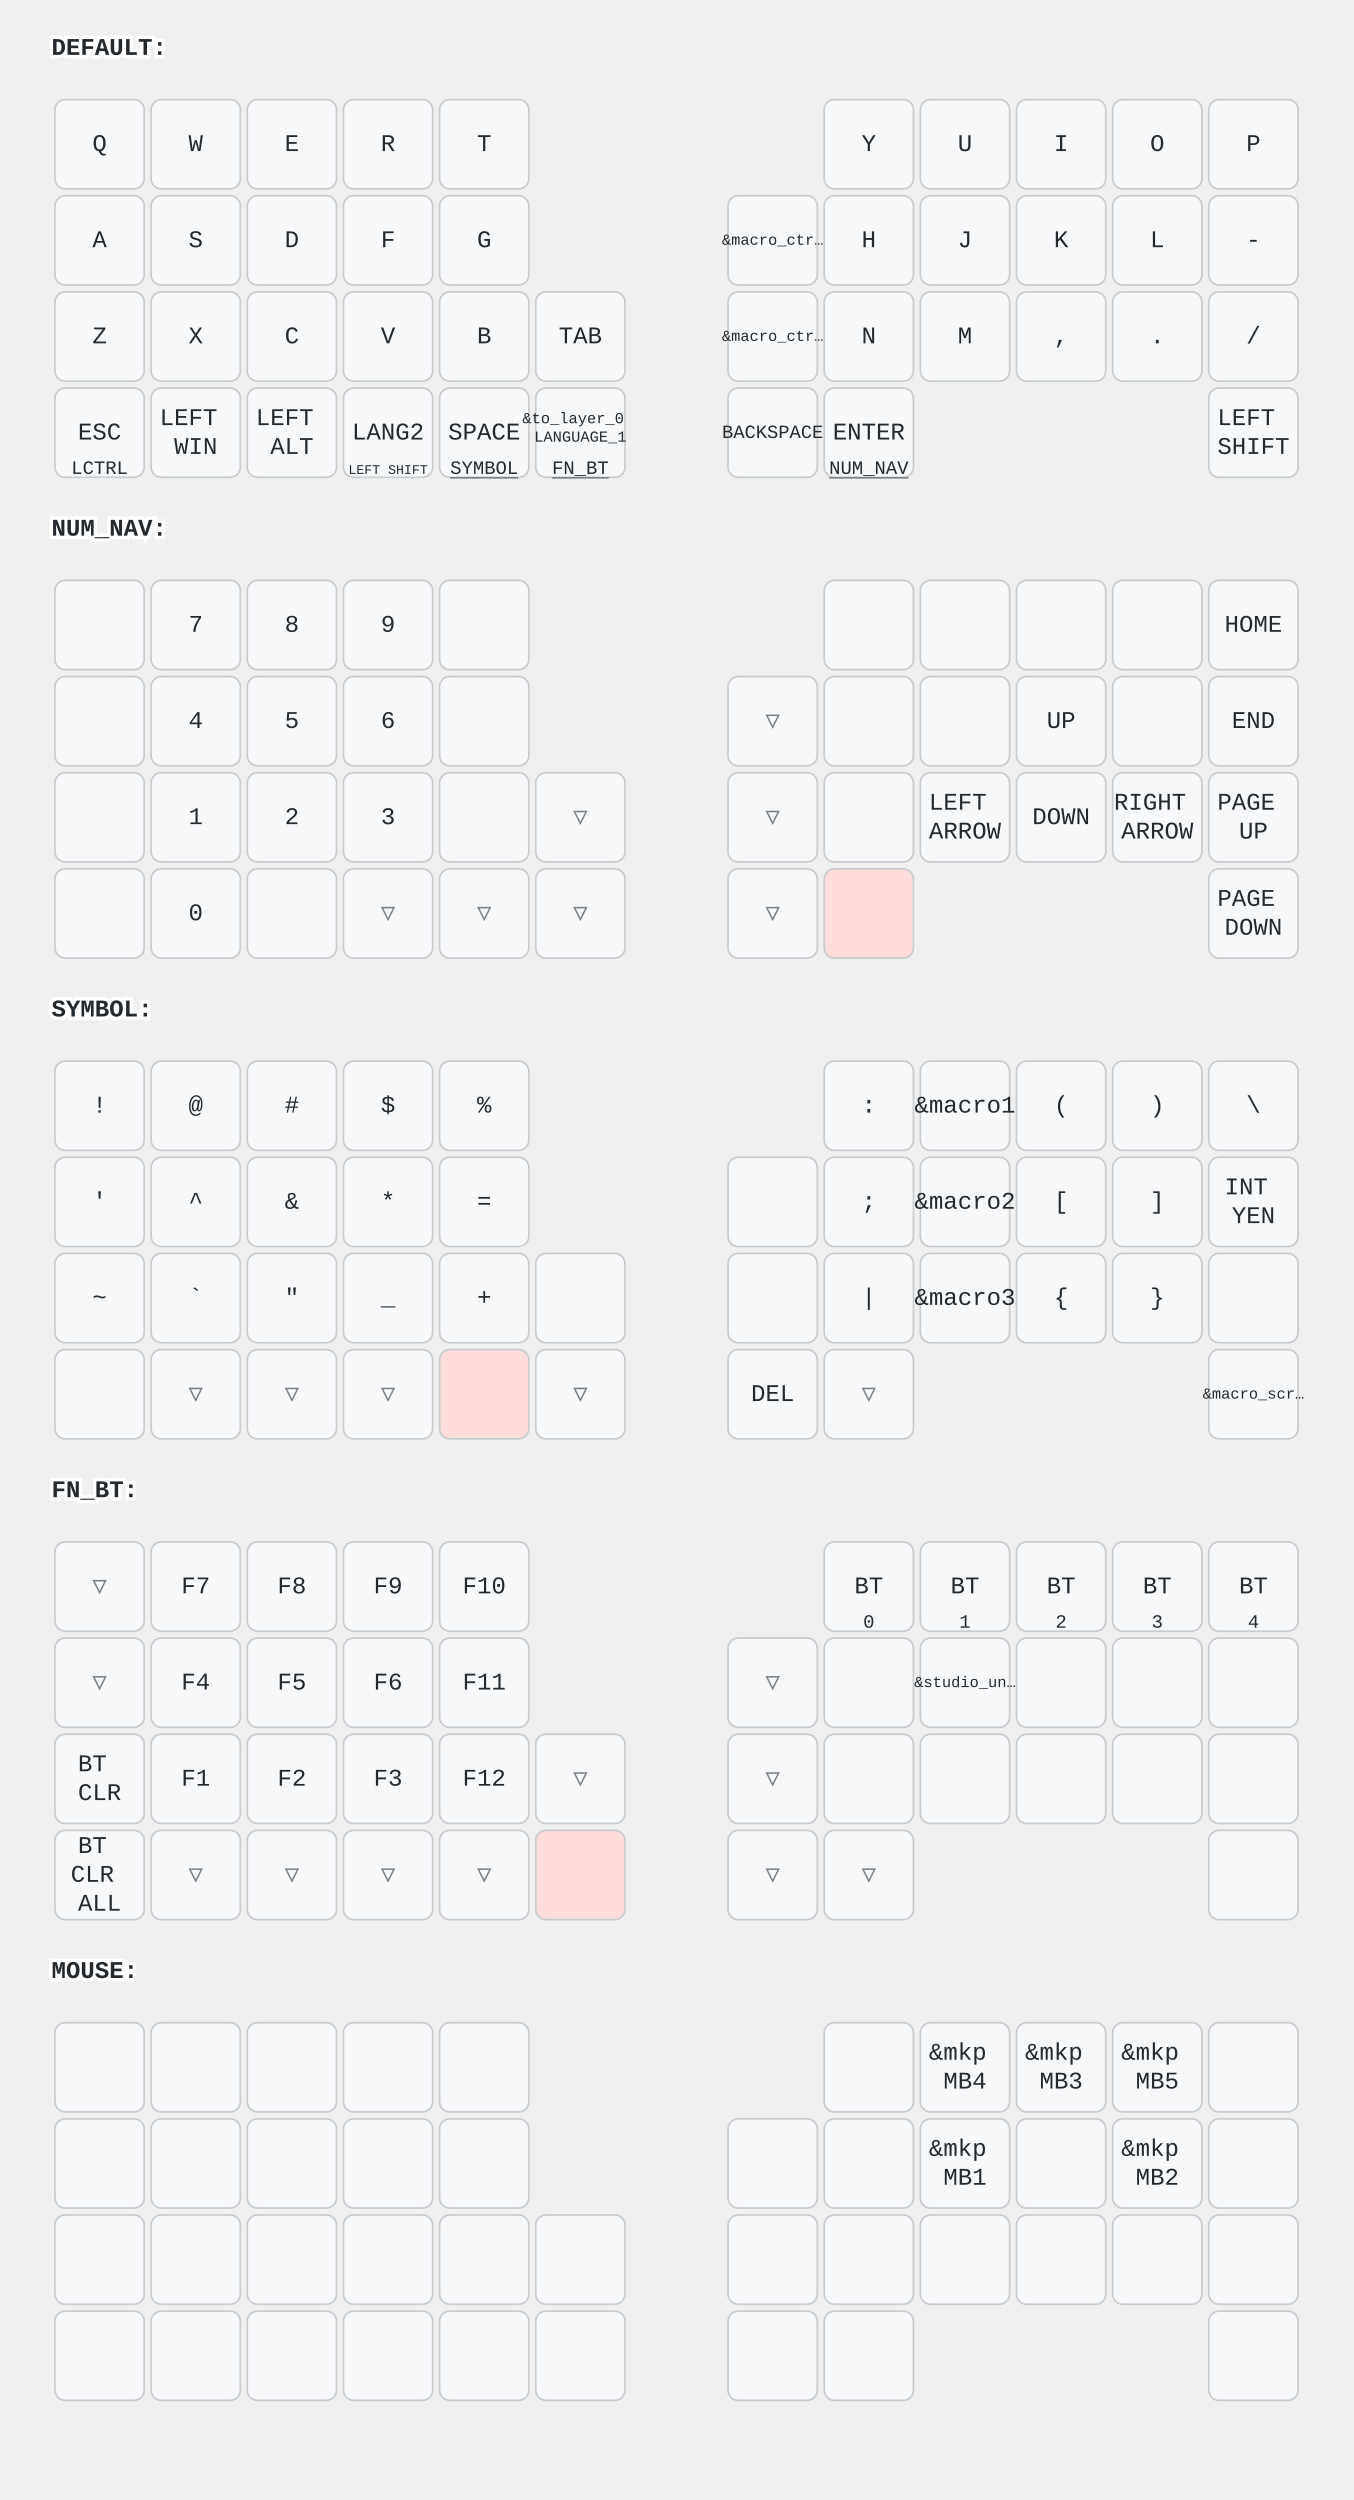
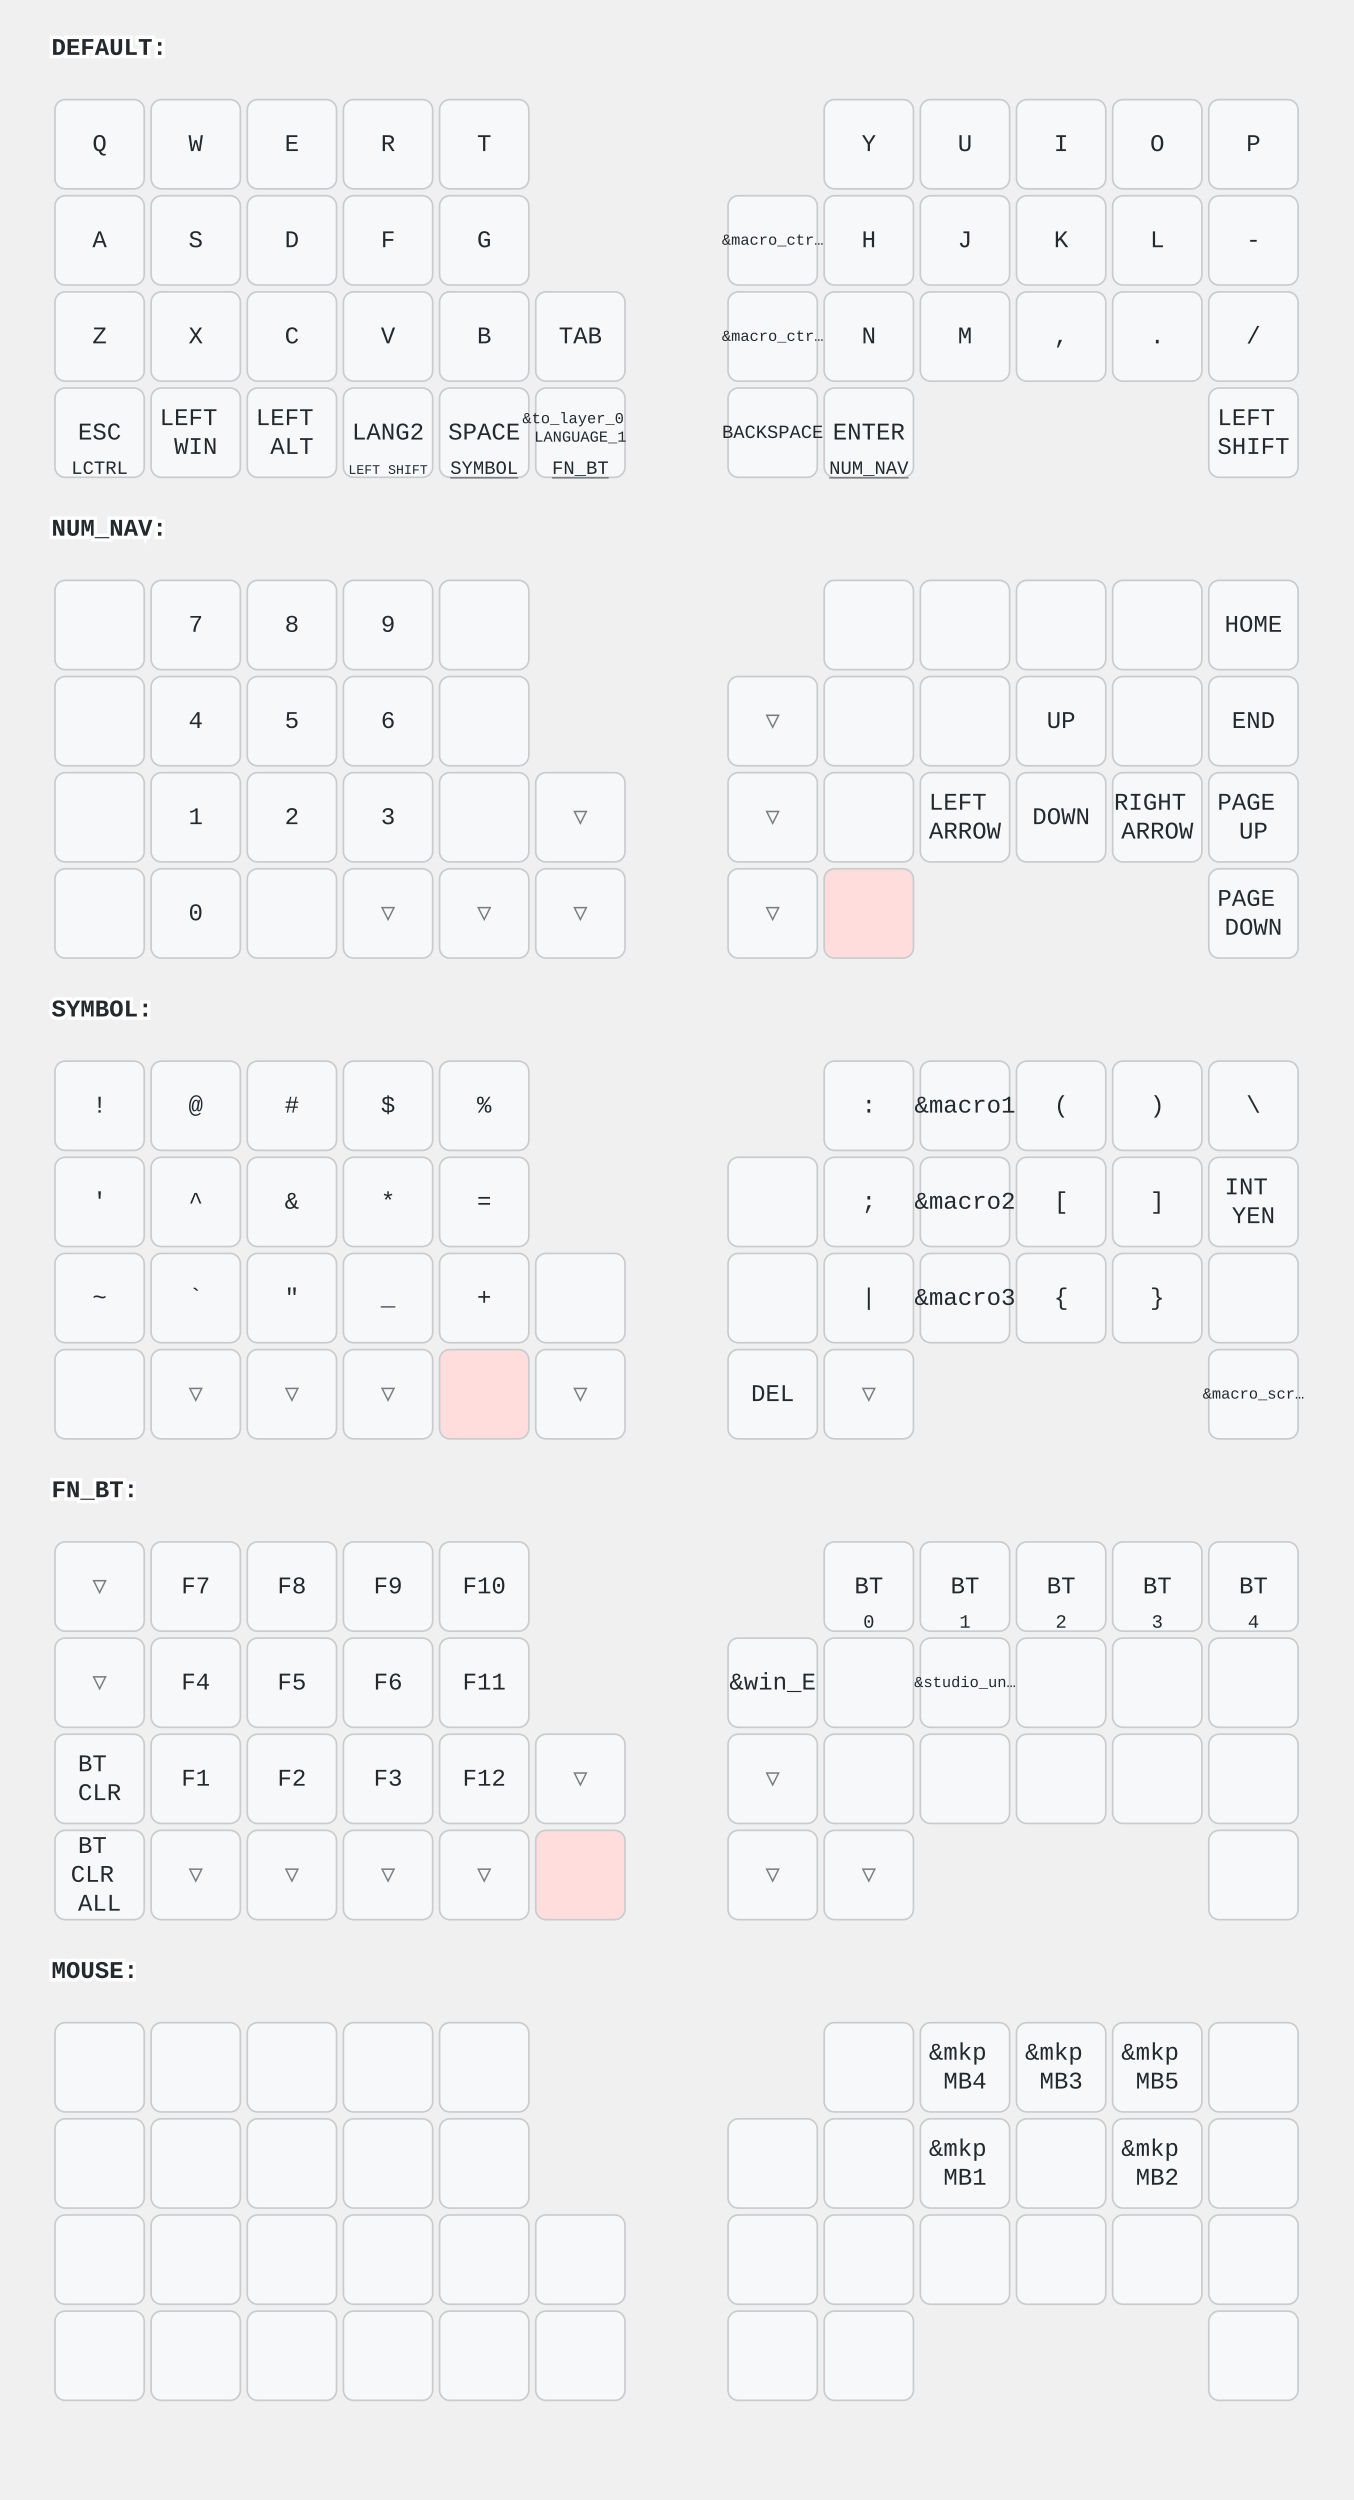
<svg xmlns="http://www.w3.org/2000/svg" width="788" height="1456" viewBox="0 0 788 1456" class="keymap">
  <style>/* inherit to force styles through use tags */
svg path {
    fill: inherit;
}

/* font and background color specifications */
svg.keymap {
    font-family: SFMono-Regular,Consolas,Liberation Mono,Menlo,monospace;
    font-size: 14px;
    font-kerning: normal;
    text-rendering: optimizeLegibility;
    fill: #24292e;
}

/* default key styling */
rect.key {
    fill: #f6f8fa;
}

rect.key, rect.combo {
    stroke: #c9cccf;
    stroke-width: 1;
}

/* default key side styling, only used is draw_key_sides is set */
rect.side {
    filter: brightness(90%);
}

/* color accent for combo boxes */
rect.combo, rect.combo-separate {
    fill: #cdf;
}

/* color accent for held keys */
rect.held, rect.combo.held {
    fill: #fdd;
}

/* color accent for ghost (optional) keys */
rect.ghost, rect.combo.ghost {
    stroke-dasharray: 4, 4;
    stroke-width: 2;
}

text {
    text-anchor: middle;
    dominant-baseline: middle;
}

/* styling for layer labels */
text.label {
    font-weight: bold;
    text-anchor: start;
    stroke: white;
    stroke-width: 4;
    paint-order: stroke;
}

/* styling for optional footer */
text.footer {
    text-anchor: end;
    dominant-baseline: auto;
    stroke: white;
    stroke-width: 4;
    paint-order: stroke;
}

/* styling for combo tap, and key non-tap label text */
text.combo, text.hold, text.shifted, text.left, text.right, text.tl, text.tr, text.bl, text.br {
    font-size: 11px;
}

text.hold, text.bl, text.br {
    text-anchor: middle;
    dominant-baseline: auto;
}

text.shifted, text.tl, text.tr {
    text-anchor: middle;
    dominant-baseline: hanging;
}

text.left, text.tl, text.bl {
    text-anchor: start;
}

text.right, text.tr, text.br {
    text-anchor: end;
}

text.layer-activator {
    text-decoration: underline;
}

/* styling for hold/shifted label text in combo box */
text.combo.hold, text.combo.shifted, text.combo.left, text.combo.right {
    font-size: 8px;
}

/* lighter symbol for transparent keys */
text.trans {
    fill: #7b7e81;
}

/* styling for combo dendrons */
path.combo {
    stroke-width: 1;
    stroke: gray;
    fill: none;
}

/* Start Tabler Icons Cleanup */
/* cannot use height/width with glyphs */
.icon-tabler &gt; path {
    fill: inherit;
    stroke: inherit;
    stroke-width: 2;
}
/* hide tabler's default box */
.icon-tabler &gt; path[stroke="none"][fill="none"] {
    visibility: hidden;
}
/* End Tabler Icons Cleanup */
</style>
  <g transform="translate(30, 0)" class="layer-DEFAULT">
    <text x="0" y="28" class="label" id="DEFAULT">DEFAULT:</text>
    <g transform="translate(0, 56)">
      <g transform="translate(28, 28)" class="key keypos-0">
        <rect rx="6" ry="6" x="-26" y="-26" width="52" height="52" class="key" />
        <text x="0" y="0" class="key tap">Q</text>
      </g>
      <g transform="translate(84, 28)" class="key keypos-1">
        <rect rx="6" ry="6" x="-26" y="-26" width="52" height="52" class="key" />
        <text x="0" y="0" class="key tap">W</text>
      </g>
      <g transform="translate(140, 28)" class="key keypos-2">
        <rect rx="6" ry="6" x="-26" y="-26" width="52" height="52" class="key" />
        <text x="0" y="0" class="key tap">E</text>
      </g>
      <g transform="translate(196, 28)" class="key keypos-3">
        <rect rx="6" ry="6" x="-26" y="-26" width="52" height="52" class="key" />
        <text x="0" y="0" class="key tap">R</text>
      </g>
      <g transform="translate(252, 28)" class="key keypos-4">
        <rect rx="6" ry="6" x="-26" y="-26" width="52" height="52" class="key" />
        <text x="0" y="0" class="key tap">T</text>
      </g>
      <g transform="translate(476, 28)" class="key keypos-5">
        <rect rx="6" ry="6" x="-26" y="-26" width="52" height="52" class="key" />
        <text x="0" y="0" class="key tap">Y</text>
      </g>
      <g transform="translate(532, 28)" class="key keypos-6">
        <rect rx="6" ry="6" x="-26" y="-26" width="52" height="52" class="key" />
        <text x="0" y="0" class="key tap">U</text>
      </g>
      <g transform="translate(588, 28)" class="key keypos-7">
        <rect rx="6" ry="6" x="-26" y="-26" width="52" height="52" class="key" />
        <text x="0" y="0" class="key tap">I</text>
      </g>
      <g transform="translate(644, 28)" class="key keypos-8">
        <rect rx="6" ry="6" x="-26" y="-26" width="52" height="52" class="key" />
        <text x="0" y="0" class="key tap">O</text>
      </g>
      <g transform="translate(700, 28)" class="key keypos-9">
        <rect rx="6" ry="6" x="-26" y="-26" width="52" height="52" class="key" />
        <text x="0" y="0" class="key tap">P</text>
      </g>
      <g transform="translate(28, 84)" class="key keypos-10">
        <rect rx="6" ry="6" x="-26" y="-26" width="52" height="52" class="key" />
        <text x="0" y="0" class="key tap">A</text>
      </g>
      <g transform="translate(84, 84)" class="key keypos-11">
        <rect rx="6" ry="6" x="-26" y="-26" width="52" height="52" class="key" />
        <text x="0" y="0" class="key tap">S</text>
      </g>
      <g transform="translate(140, 84)" class="key keypos-12">
        <rect rx="6" ry="6" x="-26" y="-26" width="52" height="52" class="key" />
        <text x="0" y="0" class="key tap">D</text>
      </g>
      <g transform="translate(196, 84)" class="key keypos-13">
        <rect rx="6" ry="6" x="-26" y="-26" width="52" height="52" class="key" />
        <text x="0" y="0" class="key tap">F</text>
      </g>
      <g transform="translate(252, 84)" class="key keypos-14">
        <rect rx="6" ry="6" x="-26" y="-26" width="52" height="52" class="key" />
        <text x="0" y="0" class="key tap">G</text>
      </g>
      <g transform="translate(420, 84)" class="key keypos-15">
        <rect rx="6" ry="6" x="-26" y="-26" width="52" height="52" class="key" />
        <text x="0" y="0" class="key tap">
          <tspan style="font-size: 64%">&amp;macro_ctr…</tspan>
        </text>
      </g>
      <g transform="translate(476, 84)" class="key keypos-16">
        <rect rx="6" ry="6" x="-26" y="-26" width="52" height="52" class="key" />
        <text x="0" y="0" class="key tap">H</text>
      </g>
      <g transform="translate(532, 84)" class="key keypos-17">
        <rect rx="6" ry="6" x="-26" y="-26" width="52" height="52" class="key" />
        <text x="0" y="0" class="key tap">J</text>
      </g>
      <g transform="translate(588, 84)" class="key keypos-18">
        <rect rx="6" ry="6" x="-26" y="-26" width="52" height="52" class="key" />
        <text x="0" y="0" class="key tap">K</text>
      </g>
      <g transform="translate(644, 84)" class="key keypos-19">
        <rect rx="6" ry="6" x="-26" y="-26" width="52" height="52" class="key" />
        <text x="0" y="0" class="key tap">L</text>
      </g>
      <g transform="translate(700, 84)" class="key keypos-20">
        <rect rx="6" ry="6" x="-26" y="-26" width="52" height="52" class="key" />
        <text x="0" y="0" class="key tap">-</text>
      </g>
      <g transform="translate(28, 140)" class="key keypos-21">
        <rect rx="6" ry="6" x="-26" y="-26" width="52" height="52" class="key" />
        <text x="0" y="0" class="key tap">Z</text>
      </g>
      <g transform="translate(84, 140)" class="key keypos-22">
        <rect rx="6" ry="6" x="-26" y="-26" width="52" height="52" class="key" />
        <text x="0" y="0" class="key tap">X</text>
      </g>
      <g transform="translate(140, 140)" class="key keypos-23">
        <rect rx="6" ry="6" x="-26" y="-26" width="52" height="52" class="key" />
        <text x="0" y="0" class="key tap">C</text>
      </g>
      <g transform="translate(196, 140)" class="key keypos-24">
        <rect rx="6" ry="6" x="-26" y="-26" width="52" height="52" class="key" />
        <text x="0" y="0" class="key tap">V</text>
      </g>
      <g transform="translate(252, 140)" class="key keypos-25">
        <rect rx="6" ry="6" x="-26" y="-26" width="52" height="52" class="key" />
        <text x="0" y="0" class="key tap">B</text>
      </g>
      <g transform="translate(308, 140)" class="key keypos-26">
        <rect rx="6" ry="6" x="-26" y="-26" width="52" height="52" class="key" />
        <text x="0" y="0" class="key tap">TAB</text>
      </g>
      <g transform="translate(420, 140)" class="key keypos-27">
        <rect rx="6" ry="6" x="-26" y="-26" width="52" height="52" class="key" />
        <text x="0" y="0" class="key tap">
          <tspan style="font-size: 64%">&amp;macro_ctr…</tspan>
        </text>
      </g>
      <g transform="translate(476, 140)" class="key keypos-28">
        <rect rx="6" ry="6" x="-26" y="-26" width="52" height="52" class="key" />
        <text x="0" y="0" class="key tap">N</text>
      </g>
      <g transform="translate(532, 140)" class="key keypos-29">
        <rect rx="6" ry="6" x="-26" y="-26" width="52" height="52" class="key" />
        <text x="0" y="0" class="key tap">M</text>
      </g>
      <g transform="translate(588, 140)" class="key keypos-30">
        <rect rx="6" ry="6" x="-26" y="-26" width="52" height="52" class="key" />
        <text x="0" y="0" class="key tap">,</text>
      </g>
      <g transform="translate(644, 140)" class="key keypos-31">
        <rect rx="6" ry="6" x="-26" y="-26" width="52" height="52" class="key" />
        <text x="0" y="0" class="key tap">.</text>
      </g>
      <g transform="translate(700, 140)" class="key keypos-32">
        <rect rx="6" ry="6" x="-26" y="-26" width="52" height="52" class="key" />
        <text x="0" y="0" class="key tap">/</text>
      </g>
      <g transform="translate(28, 196)" class="key keypos-33">
        <rect rx="6" ry="6" x="-26" y="-26" width="52" height="52" class="key" />
        <text x="0" y="0" class="key tap">ESC</text>
        <text x="0" y="24" class="key hold">LCTRL</text>
      </g>
      <g transform="translate(84, 196)" class="key keypos-34">
        <rect rx="6" ry="6" x="-26" y="-26" width="52" height="52" class="key" />
        <text x="0" y="0" class="key tap">
          <tspan x="0" dy="-0.6em">LEFT</tspan>
          <tspan x="0" dy="1.2em">WIN</tspan>
        </text>
      </g>
      <g transform="translate(140, 196)" class="key keypos-35">
        <rect rx="6" ry="6" x="-26" y="-26" width="52" height="52" class="key" />
        <text x="0" y="0" class="key tap">
          <tspan x="0" dy="-0.6em">LEFT</tspan>
          <tspan x="0" dy="1.2em">ALT</tspan>
        </text>
      </g>
      <g transform="translate(196, 196)" class="key keypos-36">
        <rect rx="6" ry="6" x="-26" y="-26" width="52" height="52" class="key" />
        <text x="0" y="0" class="key tap">LANG2</text>
        <text x="0" y="24" class="key hold">
          <tspan style="font-size: 70%">LEFT SHIFT</tspan>
        </text>
      </g>
      <g transform="translate(252, 196)" class="key keypos-37">
        <rect rx="6" ry="6" x="-26" y="-26" width="52" height="52" class="key" />
        <text x="0" y="0" class="key tap">SPACE</text>
        <a href="#SYMBOL">
          <text x="0" y="24" class="key hold layer-activator">SYMBOL</text>
        </a>
      </g>
      <g transform="translate(308, 196)" class="key keypos-38">
        <rect rx="6" ry="6" x="-26" y="-26" width="52" height="52" class="key" />
        <text x="0" y="0" class="key tap">
          <tspan x="0" dy="-0.9em" style="font-size: 64%">&amp;to_layer_0</tspan>
          <tspan x="0" dy="1.2em" style="font-size: 64%">LANGUAGE_1</tspan>
        </text>
        <a href="#FN_BT">
          <text x="0" y="24" class="key hold layer-activator">FN_BT</text>
        </a>
      </g>
      <g transform="translate(420, 196)" class="key keypos-39">
        <rect rx="6" ry="6" x="-26" y="-26" width="52" height="52" class="key" />
        <text x="0" y="0" class="key tap">
          <tspan style="font-size: 78%">BACKSPACE</tspan>
        </text>
      </g>
      <g transform="translate(476, 196)" class="key keypos-40">
        <rect rx="6" ry="6" x="-26" y="-26" width="52" height="52" class="key" />
        <text x="0" y="0" class="key tap">ENTER</text>
        <a href="#NUM_NAV">
          <text x="0" y="24" class="key hold layer-activator">NUM_NAV</text>
        </a>
      </g>
      <g transform="translate(700, 196)" class="key keypos-41">
        <rect rx="6" ry="6" x="-26" y="-26" width="52" height="52" class="key" />
        <text x="0" y="0" class="key tap">
          <tspan x="0" dy="-0.6em">LEFT</tspan>
          <tspan x="0" dy="1.2em">SHIFT</tspan>
        </text>
      </g>
    </g>
  </g>
  <g transform="translate(30, 280)" class="layer-NUM_NAV">
    <text x="0" y="28" class="label" id="NUM_NAV">NUM_NAV:</text>
    <g transform="translate(0, 56)">
      <g transform="translate(28, 28)" class="key keypos-0">
        <rect rx="6" ry="6" x="-26" y="-26" width="52" height="52" class="key" />
      </g>
      <g transform="translate(84, 28)" class="key keypos-1">
        <rect rx="6" ry="6" x="-26" y="-26" width="52" height="52" class="key" />
        <text x="0" y="0" class="key tap">7</text>
      </g>
      <g transform="translate(140, 28)" class="key keypos-2">
        <rect rx="6" ry="6" x="-26" y="-26" width="52" height="52" class="key" />
        <text x="0" y="0" class="key tap">8</text>
      </g>
      <g transform="translate(196, 28)" class="key keypos-3">
        <rect rx="6" ry="6" x="-26" y="-26" width="52" height="52" class="key" />
        <text x="0" y="0" class="key tap">9</text>
      </g>
      <g transform="translate(252, 28)" class="key keypos-4">
        <rect rx="6" ry="6" x="-26" y="-26" width="52" height="52" class="key" />
      </g>
      <g transform="translate(476, 28)" class="key keypos-5">
        <rect rx="6" ry="6" x="-26" y="-26" width="52" height="52" class="key" />
      </g>
      <g transform="translate(532, 28)" class="key keypos-6">
        <rect rx="6" ry="6" x="-26" y="-26" width="52" height="52" class="key" />
      </g>
      <g transform="translate(588, 28)" class="key keypos-7">
        <rect rx="6" ry="6" x="-26" y="-26" width="52" height="52" class="key" />
      </g>
      <g transform="translate(644, 28)" class="key keypos-8">
        <rect rx="6" ry="6" x="-26" y="-26" width="52" height="52" class="key" />
      </g>
      <g transform="translate(700, 28)" class="key keypos-9">
        <rect rx="6" ry="6" x="-26" y="-26" width="52" height="52" class="key" />
        <text x="0" y="0" class="key tap">HOME</text>
      </g>
      <g transform="translate(28, 84)" class="key keypos-10">
        <rect rx="6" ry="6" x="-26" y="-26" width="52" height="52" class="key" />
      </g>
      <g transform="translate(84, 84)" class="key keypos-11">
        <rect rx="6" ry="6" x="-26" y="-26" width="52" height="52" class="key" />
        <text x="0" y="0" class="key tap">4</text>
      </g>
      <g transform="translate(140, 84)" class="key keypos-12">
        <rect rx="6" ry="6" x="-26" y="-26" width="52" height="52" class="key" />
        <text x="0" y="0" class="key tap">5</text>
      </g>
      <g transform="translate(196, 84)" class="key keypos-13">
        <rect rx="6" ry="6" x="-26" y="-26" width="52" height="52" class="key" />
        <text x="0" y="0" class="key tap">6</text>
      </g>
      <g transform="translate(252, 84)" class="key keypos-14">
        <rect rx="6" ry="6" x="-26" y="-26" width="52" height="52" class="key" />
      </g>
      <g transform="translate(420, 84)" class="key trans keypos-15">
        <rect rx="6" ry="6" x="-26" y="-26" width="52" height="52" class="key trans" />
        <text x="0" y="0" class="key trans tap">▽</text>
      </g>
      <g transform="translate(476, 84)" class="key keypos-16">
        <rect rx="6" ry="6" x="-26" y="-26" width="52" height="52" class="key" />
      </g>
      <g transform="translate(532, 84)" class="key keypos-17">
        <rect rx="6" ry="6" x="-26" y="-26" width="52" height="52" class="key" />
      </g>
      <g transform="translate(588, 84)" class="key keypos-18">
        <rect rx="6" ry="6" x="-26" y="-26" width="52" height="52" class="key" />
        <text x="0" y="0" class="key tap">UP</text>
      </g>
      <g transform="translate(644, 84)" class="key keypos-19">
        <rect rx="6" ry="6" x="-26" y="-26" width="52" height="52" class="key" />
      </g>
      <g transform="translate(700, 84)" class="key keypos-20">
        <rect rx="6" ry="6" x="-26" y="-26" width="52" height="52" class="key" />
        <text x="0" y="0" class="key tap">END</text>
      </g>
      <g transform="translate(28, 140)" class="key keypos-21">
        <rect rx="6" ry="6" x="-26" y="-26" width="52" height="52" class="key" />
      </g>
      <g transform="translate(84, 140)" class="key keypos-22">
        <rect rx="6" ry="6" x="-26" y="-26" width="52" height="52" class="key" />
        <text x="0" y="0" class="key tap">1</text>
      </g>
      <g transform="translate(140, 140)" class="key keypos-23">
        <rect rx="6" ry="6" x="-26" y="-26" width="52" height="52" class="key" />
        <text x="0" y="0" class="key tap">2</text>
      </g>
      <g transform="translate(196, 140)" class="key keypos-24">
        <rect rx="6" ry="6" x="-26" y="-26" width="52" height="52" class="key" />
        <text x="0" y="0" class="key tap">3</text>
      </g>
      <g transform="translate(252, 140)" class="key keypos-25">
        <rect rx="6" ry="6" x="-26" y="-26" width="52" height="52" class="key" />
      </g>
      <g transform="translate(308, 140)" class="key trans keypos-26">
        <rect rx="6" ry="6" x="-26" y="-26" width="52" height="52" class="key trans" />
        <text x="0" y="0" class="key trans tap">▽</text>
      </g>
      <g transform="translate(420, 140)" class="key trans keypos-27">
        <rect rx="6" ry="6" x="-26" y="-26" width="52" height="52" class="key trans" />
        <text x="0" y="0" class="key trans tap">▽</text>
      </g>
      <g transform="translate(476, 140)" class="key keypos-28">
        <rect rx="6" ry="6" x="-26" y="-26" width="52" height="52" class="key" />
      </g>
      <g transform="translate(532, 140)" class="key keypos-29">
        <rect rx="6" ry="6" x="-26" y="-26" width="52" height="52" class="key" />
        <text x="0" y="0" class="key tap">
          <tspan x="0" dy="-0.6em">LEFT</tspan>
          <tspan x="0" dy="1.2em">ARROW</tspan>
        </text>
      </g>
      <g transform="translate(588, 140)" class="key keypos-30">
        <rect rx="6" ry="6" x="-26" y="-26" width="52" height="52" class="key" />
        <text x="0" y="0" class="key tap">DOWN</text>
      </g>
      <g transform="translate(644, 140)" class="key keypos-31">
        <rect rx="6" ry="6" x="-26" y="-26" width="52" height="52" class="key" />
        <text x="0" y="0" class="key tap">
          <tspan x="0" dy="-0.6em">RIGHT</tspan>
          <tspan x="0" dy="1.2em">ARROW</tspan>
        </text>
      </g>
      <g transform="translate(700, 140)" class="key keypos-32">
        <rect rx="6" ry="6" x="-26" y="-26" width="52" height="52" class="key" />
        <text x="0" y="0" class="key tap">
          <tspan x="0" dy="-0.6em">PAGE</tspan>
          <tspan x="0" dy="1.2em">UP</tspan>
        </text>
      </g>
      <g transform="translate(28, 196)" class="key keypos-33">
        <rect rx="6" ry="6" x="-26" y="-26" width="52" height="52" class="key" />
      </g>
      <g transform="translate(84, 196)" class="key keypos-34">
        <rect rx="6" ry="6" x="-26" y="-26" width="52" height="52" class="key" />
        <text x="0" y="0" class="key tap">0</text>
      </g>
      <g transform="translate(140, 196)" class="key keypos-35">
        <rect rx="6" ry="6" x="-26" y="-26" width="52" height="52" class="key" />
      </g>
      <g transform="translate(196, 196)" class="key trans keypos-36">
        <rect rx="6" ry="6" x="-26" y="-26" width="52" height="52" class="key trans" />
        <text x="0" y="0" class="key trans tap">▽</text>
      </g>
      <g transform="translate(252, 196)" class="key trans keypos-37">
        <rect rx="6" ry="6" x="-26" y="-26" width="52" height="52" class="key trans" />
        <text x="0" y="0" class="key trans tap">▽</text>
      </g>
      <g transform="translate(308, 196)" class="key trans keypos-38">
        <rect rx="6" ry="6" x="-26" y="-26" width="52" height="52" class="key trans" />
        <text x="0" y="0" class="key trans tap">▽</text>
      </g>
      <g transform="translate(420, 196)" class="key trans keypos-39">
        <rect rx="6" ry="6" x="-26" y="-26" width="52" height="52" class="key trans" />
        <text x="0" y="0" class="key trans tap">▽</text>
      </g>
      <g transform="translate(476, 196)" class="key held keypos-40">
        <rect rx="6" ry="6" x="-26" y="-26" width="52" height="52" class="key held" />
      </g>
      <g transform="translate(700, 196)" class="key keypos-41">
        <rect rx="6" ry="6" x="-26" y="-26" width="52" height="52" class="key" />
        <text x="0" y="0" class="key tap">
          <tspan x="0" dy="-0.6em">PAGE</tspan>
          <tspan x="0" dy="1.2em">DOWN</tspan>
        </text>
      </g>
    </g>
  </g>
  <g transform="translate(30, 560)" class="layer-SYMBOL">
    <text x="0" y="28" class="label" id="SYMBOL">SYMBOL:</text>
    <g transform="translate(0, 56)">
      <g transform="translate(28, 28)" class="key keypos-0">
        <rect rx="6" ry="6" x="-26" y="-26" width="52" height="52" class="key" />
        <text x="0" y="0" class="key tap">!</text>
      </g>
      <g transform="translate(84, 28)" class="key keypos-1">
        <rect rx="6" ry="6" x="-26" y="-26" width="52" height="52" class="key" />
        <text x="0" y="0" class="key tap">@</text>
      </g>
      <g transform="translate(140, 28)" class="key keypos-2">
        <rect rx="6" ry="6" x="-26" y="-26" width="52" height="52" class="key" />
        <text x="0" y="0" class="key tap">#</text>
      </g>
      <g transform="translate(196, 28)" class="key keypos-3">
        <rect rx="6" ry="6" x="-26" y="-26" width="52" height="52" class="key" />
        <text x="0" y="0" class="key tap">$</text>
      </g>
      <g transform="translate(252, 28)" class="key keypos-4">
        <rect rx="6" ry="6" x="-26" y="-26" width="52" height="52" class="key" />
        <text x="0" y="0" class="key tap">%</text>
      </g>
      <g transform="translate(476, 28)" class="key keypos-5">
        <rect rx="6" ry="6" x="-26" y="-26" width="52" height="52" class="key" />
        <text x="0" y="0" class="key tap">:</text>
      </g>
      <g transform="translate(532, 28)" class="key keypos-6">
        <rect rx="6" ry="6" x="-26" y="-26" width="52" height="52" class="key" />
        <text x="0" y="0" class="key tap">&amp;macro1</text>
      </g>
      <g transform="translate(588, 28)" class="key keypos-7">
        <rect rx="6" ry="6" x="-26" y="-26" width="52" height="52" class="key" />
        <text x="0" y="0" class="key tap">(</text>
      </g>
      <g transform="translate(644, 28)" class="key keypos-8">
        <rect rx="6" ry="6" x="-26" y="-26" width="52" height="52" class="key" />
        <text x="0" y="0" class="key tap">)</text>
      </g>
      <g transform="translate(700, 28)" class="key keypos-9">
        <rect rx="6" ry="6" x="-26" y="-26" width="52" height="52" class="key" />
        <text x="0" y="0" class="key tap">\</text>
      </g>
      <g transform="translate(28, 84)" class="key keypos-10">
        <rect rx="6" ry="6" x="-26" y="-26" width="52" height="52" class="key" />
        <text x="0" y="0" class="key tap">'</text>
      </g>
      <g transform="translate(84, 84)" class="key keypos-11">
        <rect rx="6" ry="6" x="-26" y="-26" width="52" height="52" class="key" />
        <text x="0" y="0" class="key tap">^</text>
      </g>
      <g transform="translate(140, 84)" class="key keypos-12">
        <rect rx="6" ry="6" x="-26" y="-26" width="52" height="52" class="key" />
        <text x="0" y="0" class="key tap">&amp;</text>
      </g>
      <g transform="translate(196, 84)" class="key keypos-13">
        <rect rx="6" ry="6" x="-26" y="-26" width="52" height="52" class="key" />
        <text x="0" y="0" class="key tap">*</text>
      </g>
      <g transform="translate(252, 84)" class="key keypos-14">
        <rect rx="6" ry="6" x="-26" y="-26" width="52" height="52" class="key" />
        <text x="0" y="0" class="key tap">=</text>
      </g>
      <g transform="translate(420, 84)" class="key keypos-15">
        <rect rx="6" ry="6" x="-26" y="-26" width="52" height="52" class="key" />
      </g>
      <g transform="translate(476, 84)" class="key keypos-16">
        <rect rx="6" ry="6" x="-26" y="-26" width="52" height="52" class="key" />
        <text x="0" y="0" class="key tap">;</text>
      </g>
      <g transform="translate(532, 84)" class="key keypos-17">
        <rect rx="6" ry="6" x="-26" y="-26" width="52" height="52" class="key" />
        <text x="0" y="0" class="key tap">&amp;macro2</text>
      </g>
      <g transform="translate(588, 84)" class="key keypos-18">
        <rect rx="6" ry="6" x="-26" y="-26" width="52" height="52" class="key" />
        <text x="0" y="0" class="key tap">[</text>
      </g>
      <g transform="translate(644, 84)" class="key keypos-19">
        <rect rx="6" ry="6" x="-26" y="-26" width="52" height="52" class="key" />
        <text x="0" y="0" class="key tap">]</text>
      </g>
      <g transform="translate(700, 84)" class="key keypos-20">
        <rect rx="6" ry="6" x="-26" y="-26" width="52" height="52" class="key" />
        <text x="0" y="0" class="key tap">
          <tspan x="0" dy="-0.6em">INT</tspan>
          <tspan x="0" dy="1.2em">YEN</tspan>
        </text>
      </g>
      <g transform="translate(28, 140)" class="key keypos-21">
        <rect rx="6" ry="6" x="-26" y="-26" width="52" height="52" class="key" />
        <text x="0" y="0" class="key tap">~</text>
      </g>
      <g transform="translate(84, 140)" class="key keypos-22">
        <rect rx="6" ry="6" x="-26" y="-26" width="52" height="52" class="key" />
        <text x="0" y="0" class="key tap">`</text>
      </g>
      <g transform="translate(140, 140)" class="key keypos-23">
        <rect rx="6" ry="6" x="-26" y="-26" width="52" height="52" class="key" />
        <text x="0" y="0" class="key tap">"</text>
      </g>
      <g transform="translate(196, 140)" class="key keypos-24">
        <rect rx="6" ry="6" x="-26" y="-26" width="52" height="52" class="key" />
        <text x="0" y="0" class="key tap">_</text>
      </g>
      <g transform="translate(252, 140)" class="key keypos-25">
        <rect rx="6" ry="6" x="-26" y="-26" width="52" height="52" class="key" />
        <text x="0" y="0" class="key tap">+</text>
      </g>
      <g transform="translate(308, 140)" class="key keypos-26">
        <rect rx="6" ry="6" x="-26" y="-26" width="52" height="52" class="key" />
      </g>
      <g transform="translate(420, 140)" class="key keypos-27">
        <rect rx="6" ry="6" x="-26" y="-26" width="52" height="52" class="key" />
      </g>
      <g transform="translate(476, 140)" class="key keypos-28">
        <rect rx="6" ry="6" x="-26" y="-26" width="52" height="52" class="key" />
        <text x="0" y="0" class="key tap">|</text>
      </g>
      <g transform="translate(532, 140)" class="key keypos-29">
        <rect rx="6" ry="6" x="-26" y="-26" width="52" height="52" class="key" />
        <text x="0" y="0" class="key tap">&amp;macro3</text>
      </g>
      <g transform="translate(588, 140)" class="key keypos-30">
        <rect rx="6" ry="6" x="-26" y="-26" width="52" height="52" class="key" />
        <text x="0" y="0" class="key tap">{</text>
      </g>
      <g transform="translate(644, 140)" class="key keypos-31">
        <rect rx="6" ry="6" x="-26" y="-26" width="52" height="52" class="key" />
        <text x="0" y="0" class="key tap">}</text>
      </g>
      <g transform="translate(700, 140)" class="key keypos-32">
        <rect rx="6" ry="6" x="-26" y="-26" width="52" height="52" class="key" />
      </g>
      <g transform="translate(28, 196)" class="key keypos-33">
        <rect rx="6" ry="6" x="-26" y="-26" width="52" height="52" class="key" />
      </g>
      <g transform="translate(84, 196)" class="key trans keypos-34">
        <rect rx="6" ry="6" x="-26" y="-26" width="52" height="52" class="key trans" />
        <text x="0" y="0" class="key trans tap">▽</text>
      </g>
      <g transform="translate(140, 196)" class="key trans keypos-35">
        <rect rx="6" ry="6" x="-26" y="-26" width="52" height="52" class="key trans" />
        <text x="0" y="0" class="key trans tap">▽</text>
      </g>
      <g transform="translate(196, 196)" class="key trans keypos-36">
        <rect rx="6" ry="6" x="-26" y="-26" width="52" height="52" class="key trans" />
        <text x="0" y="0" class="key trans tap">▽</text>
      </g>
      <g transform="translate(252, 196)" class="key held keypos-37">
        <rect rx="6" ry="6" x="-26" y="-26" width="52" height="52" class="key held" />
      </g>
      <g transform="translate(308, 196)" class="key trans keypos-38">
        <rect rx="6" ry="6" x="-26" y="-26" width="52" height="52" class="key trans" />
        <text x="0" y="0" class="key trans tap">▽</text>
      </g>
      <g transform="translate(420, 196)" class="key keypos-39">
        <rect rx="6" ry="6" x="-26" y="-26" width="52" height="52" class="key" />
        <text x="0" y="0" class="key tap">DEL</text>
      </g>
      <g transform="translate(476, 196)" class="key trans keypos-40">
        <rect rx="6" ry="6" x="-26" y="-26" width="52" height="52" class="key trans" />
        <text x="0" y="0" class="key trans tap">▽</text>
      </g>
      <g transform="translate(700, 196)" class="key keypos-41">
        <rect rx="6" ry="6" x="-26" y="-26" width="52" height="52" class="key" />
        <text x="0" y="0" class="key tap">
          <tspan style="font-size: 64%">&amp;macro_scr…</tspan>
        </text>
      </g>
    </g>
  </g>
  <g transform="translate(30, 840)" class="layer-FN_BT">
    <text x="0" y="28" class="label" id="FN_BT">FN_BT:</text>
    <g transform="translate(0, 56)">
      <g transform="translate(28, 28)" class="key trans keypos-0">
        <rect rx="6" ry="6" x="-26" y="-26" width="52" height="52" class="key trans" />
        <text x="0" y="0" class="key trans tap">▽</text>
      </g>
      <g transform="translate(84, 28)" class="key keypos-1">
        <rect rx="6" ry="6" x="-26" y="-26" width="52" height="52" class="key" />
        <text x="0" y="0" class="key tap">F7</text>
      </g>
      <g transform="translate(140, 28)" class="key keypos-2">
        <rect rx="6" ry="6" x="-26" y="-26" width="52" height="52" class="key" />
        <text x="0" y="0" class="key tap">F8</text>
      </g>
      <g transform="translate(196, 28)" class="key keypos-3">
        <rect rx="6" ry="6" x="-26" y="-26" width="52" height="52" class="key" />
        <text x="0" y="0" class="key tap">F9</text>
      </g>
      <g transform="translate(252, 28)" class="key keypos-4">
        <rect rx="6" ry="6" x="-26" y="-26" width="52" height="52" class="key" />
        <text x="0" y="0" class="key tap">F10</text>
      </g>
      <g transform="translate(476, 28)" class="key keypos-5">
        <rect rx="6" ry="6" x="-26" y="-26" width="52" height="52" class="key" />
        <text x="0" y="0" class="key tap">BT</text>
        <text x="0" y="24" class="key hold">0</text>
      </g>
      <g transform="translate(532, 28)" class="key keypos-6">
        <rect rx="6" ry="6" x="-26" y="-26" width="52" height="52" class="key" />
        <text x="0" y="0" class="key tap">BT</text>
        <text x="0" y="24" class="key hold">1</text>
      </g>
      <g transform="translate(588, 28)" class="key keypos-7">
        <rect rx="6" ry="6" x="-26" y="-26" width="52" height="52" class="key" />
        <text x="0" y="0" class="key tap">BT</text>
        <text x="0" y="24" class="key hold">2</text>
      </g>
      <g transform="translate(644, 28)" class="key keypos-8">
        <rect rx="6" ry="6" x="-26" y="-26" width="52" height="52" class="key" />
        <text x="0" y="0" class="key tap">BT</text>
        <text x="0" y="24" class="key hold">3</text>
      </g>
      <g transform="translate(700, 28)" class="key keypos-9">
        <rect rx="6" ry="6" x="-26" y="-26" width="52" height="52" class="key" />
        <text x="0" y="0" class="key tap">BT</text>
        <text x="0" y="24" class="key hold">4</text>
      </g>
      <g transform="translate(28, 84)" class="key trans keypos-10">
        <rect rx="6" ry="6" x="-26" y="-26" width="52" height="52" class="key trans" />
        <text x="0" y="0" class="key trans tap">▽</text>
      </g>
      <g transform="translate(84, 84)" class="key keypos-11">
        <rect rx="6" ry="6" x="-26" y="-26" width="52" height="52" class="key" />
        <text x="0" y="0" class="key tap">F4</text>
      </g>
      <g transform="translate(140, 84)" class="key keypos-12">
        <rect rx="6" ry="6" x="-26" y="-26" width="52" height="52" class="key" />
        <text x="0" y="0" class="key tap">F5</text>
      </g>
      <g transform="translate(196, 84)" class="key keypos-13">
        <rect rx="6" ry="6" x="-26" y="-26" width="52" height="52" class="key" />
        <text x="0" y="0" class="key tap">F6</text>
      </g>
      <g transform="translate(252, 84)" class="key keypos-14">
        <rect rx="6" ry="6" x="-26" y="-26" width="52" height="52" class="key" />
        <text x="0" y="0" class="key tap">F11</text>
      </g>
-       <g transform="translate(420, 84)" class="key trans keypos-15">
-         <rect rx="6" ry="6" x="-26" y="-26" width="52" height="52" class="key trans" />
-         <text x="0" y="0" class="key trans tap">▽</text>
+       <g transform="translate(420, 84)" class="key keypos-15">
+         <rect rx="6" ry="6" x="-26" y="-26" width="52" height="52" class="key" />
+         <text x="0" y="0" class="key tap">&amp;win_E</text>
      </g>
      <g transform="translate(476, 84)" class="key keypos-16">
        <rect rx="6" ry="6" x="-26" y="-26" width="52" height="52" class="key" />
      </g>
      <g transform="translate(532, 84)" class="key keypos-17">
        <rect rx="6" ry="6" x="-26" y="-26" width="52" height="52" class="key" />
        <text x="0" y="0" class="key tap">
          <tspan style="font-size: 64%">&amp;studio_un…</tspan>
        </text>
      </g>
      <g transform="translate(588, 84)" class="key keypos-18">
        <rect rx="6" ry="6" x="-26" y="-26" width="52" height="52" class="key" />
      </g>
      <g transform="translate(644, 84)" class="key keypos-19">
        <rect rx="6" ry="6" x="-26" y="-26" width="52" height="52" class="key" />
      </g>
      <g transform="translate(700, 84)" class="key keypos-20">
        <rect rx="6" ry="6" x="-26" y="-26" width="52" height="52" class="key" />
      </g>
      <g transform="translate(28, 140)" class="key keypos-21">
        <rect rx="6" ry="6" x="-26" y="-26" width="52" height="52" class="key" />
        <text x="0" y="0" class="key tap">
          <tspan x="0" dy="-0.6em">BT</tspan>
          <tspan x="0" dy="1.2em">CLR</tspan>
        </text>
      </g>
      <g transform="translate(84, 140)" class="key keypos-22">
        <rect rx="6" ry="6" x="-26" y="-26" width="52" height="52" class="key" />
        <text x="0" y="0" class="key tap">F1</text>
      </g>
      <g transform="translate(140, 140)" class="key keypos-23">
        <rect rx="6" ry="6" x="-26" y="-26" width="52" height="52" class="key" />
        <text x="0" y="0" class="key tap">F2</text>
      </g>
      <g transform="translate(196, 140)" class="key keypos-24">
        <rect rx="6" ry="6" x="-26" y="-26" width="52" height="52" class="key" />
        <text x="0" y="0" class="key tap">F3</text>
      </g>
      <g transform="translate(252, 140)" class="key keypos-25">
        <rect rx="6" ry="6" x="-26" y="-26" width="52" height="52" class="key" />
        <text x="0" y="0" class="key tap">F12</text>
      </g>
      <g transform="translate(308, 140)" class="key trans keypos-26">
        <rect rx="6" ry="6" x="-26" y="-26" width="52" height="52" class="key trans" />
        <text x="0" y="0" class="key trans tap">▽</text>
      </g>
      <g transform="translate(420, 140)" class="key trans keypos-27">
        <rect rx="6" ry="6" x="-26" y="-26" width="52" height="52" class="key trans" />
        <text x="0" y="0" class="key trans tap">▽</text>
      </g>
      <g transform="translate(476, 140)" class="key keypos-28">
        <rect rx="6" ry="6" x="-26" y="-26" width="52" height="52" class="key" />
      </g>
      <g transform="translate(532, 140)" class="key keypos-29">
        <rect rx="6" ry="6" x="-26" y="-26" width="52" height="52" class="key" />
      </g>
      <g transform="translate(588, 140)" class="key keypos-30">
        <rect rx="6" ry="6" x="-26" y="-26" width="52" height="52" class="key" />
      </g>
      <g transform="translate(644, 140)" class="key keypos-31">
        <rect rx="6" ry="6" x="-26" y="-26" width="52" height="52" class="key" />
      </g>
      <g transform="translate(700, 140)" class="key keypos-32">
        <rect rx="6" ry="6" x="-26" y="-26" width="52" height="52" class="key" />
      </g>
      <g transform="translate(28, 196)" class="key keypos-33">
        <rect rx="6" ry="6" x="-26" y="-26" width="52" height="52" class="key" />
        <text x="0" y="0" class="key tap">
          <tspan x="0" dy="-1.2em">BT</tspan>
          <tspan x="0" dy="1.2em">CLR</tspan>
          <tspan x="0" dy="1.2em">ALL</tspan>
        </text>
      </g>
      <g transform="translate(84, 196)" class="key trans keypos-34">
        <rect rx="6" ry="6" x="-26" y="-26" width="52" height="52" class="key trans" />
        <text x="0" y="0" class="key trans tap">▽</text>
      </g>
      <g transform="translate(140, 196)" class="key trans keypos-35">
        <rect rx="6" ry="6" x="-26" y="-26" width="52" height="52" class="key trans" />
        <text x="0" y="0" class="key trans tap">▽</text>
      </g>
      <g transform="translate(196, 196)" class="key trans keypos-36">
        <rect rx="6" ry="6" x="-26" y="-26" width="52" height="52" class="key trans" />
        <text x="0" y="0" class="key trans tap">▽</text>
      </g>
      <g transform="translate(252, 196)" class="key trans keypos-37">
        <rect rx="6" ry="6" x="-26" y="-26" width="52" height="52" class="key trans" />
        <text x="0" y="0" class="key trans tap">▽</text>
      </g>
      <g transform="translate(308, 196)" class="key held keypos-38">
        <rect rx="6" ry="6" x="-26" y="-26" width="52" height="52" class="key held" />
      </g>
      <g transform="translate(420, 196)" class="key trans keypos-39">
        <rect rx="6" ry="6" x="-26" y="-26" width="52" height="52" class="key trans" />
        <text x="0" y="0" class="key trans tap">▽</text>
      </g>
      <g transform="translate(476, 196)" class="key trans keypos-40">
        <rect rx="6" ry="6" x="-26" y="-26" width="52" height="52" class="key trans" />
        <text x="0" y="0" class="key trans tap">▽</text>
      </g>
      <g transform="translate(700, 196)" class="key keypos-41">
        <rect rx="6" ry="6" x="-26" y="-26" width="52" height="52" class="key" />
      </g>
    </g>
  </g>
  <g transform="translate(30, 1120)" class="layer-MOUSE">
    <text x="0" y="28" class="label" id="MOUSE">MOUSE:</text>
    <g transform="translate(0, 56)">
      <g transform="translate(28, 28)" class="key keypos-0">
        <rect rx="6" ry="6" x="-26" y="-26" width="52" height="52" class="key" />
      </g>
      <g transform="translate(84, 28)" class="key keypos-1">
        <rect rx="6" ry="6" x="-26" y="-26" width="52" height="52" class="key" />
      </g>
      <g transform="translate(140, 28)" class="key keypos-2">
        <rect rx="6" ry="6" x="-26" y="-26" width="52" height="52" class="key" />
      </g>
      <g transform="translate(196, 28)" class="key keypos-3">
        <rect rx="6" ry="6" x="-26" y="-26" width="52" height="52" class="key" />
      </g>
      <g transform="translate(252, 28)" class="key keypos-4">
        <rect rx="6" ry="6" x="-26" y="-26" width="52" height="52" class="key" />
      </g>
      <g transform="translate(476, 28)" class="key keypos-5">
        <rect rx="6" ry="6" x="-26" y="-26" width="52" height="52" class="key" />
      </g>
      <g transform="translate(532, 28)" class="key keypos-6">
        <rect rx="6" ry="6" x="-26" y="-26" width="52" height="52" class="key" />
        <text x="0" y="0" class="key tap">
          <tspan x="0" dy="-0.6em">&amp;mkp</tspan>
          <tspan x="0" dy="1.2em">MB4</tspan>
        </text>
      </g>
      <g transform="translate(588, 28)" class="key keypos-7">
        <rect rx="6" ry="6" x="-26" y="-26" width="52" height="52" class="key" />
        <text x="0" y="0" class="key tap">
          <tspan x="0" dy="-0.6em">&amp;mkp</tspan>
          <tspan x="0" dy="1.2em">MB3</tspan>
        </text>
      </g>
      <g transform="translate(644, 28)" class="key keypos-8">
        <rect rx="6" ry="6" x="-26" y="-26" width="52" height="52" class="key" />
        <text x="0" y="0" class="key tap">
          <tspan x="0" dy="-0.6em">&amp;mkp</tspan>
          <tspan x="0" dy="1.2em">MB5</tspan>
        </text>
      </g>
      <g transform="translate(700, 28)" class="key keypos-9">
        <rect rx="6" ry="6" x="-26" y="-26" width="52" height="52" class="key" />
      </g>
      <g transform="translate(28, 84)" class="key keypos-10">
        <rect rx="6" ry="6" x="-26" y="-26" width="52" height="52" class="key" />
      </g>
      <g transform="translate(84, 84)" class="key keypos-11">
        <rect rx="6" ry="6" x="-26" y="-26" width="52" height="52" class="key" />
      </g>
      <g transform="translate(140, 84)" class="key keypos-12">
        <rect rx="6" ry="6" x="-26" y="-26" width="52" height="52" class="key" />
      </g>
      <g transform="translate(196, 84)" class="key keypos-13">
        <rect rx="6" ry="6" x="-26" y="-26" width="52" height="52" class="key" />
      </g>
      <g transform="translate(252, 84)" class="key keypos-14">
        <rect rx="6" ry="6" x="-26" y="-26" width="52" height="52" class="key" />
      </g>
      <g transform="translate(420, 84)" class="key keypos-15">
        <rect rx="6" ry="6" x="-26" y="-26" width="52" height="52" class="key" />
      </g>
      <g transform="translate(476, 84)" class="key keypos-16">
        <rect rx="6" ry="6" x="-26" y="-26" width="52" height="52" class="key" />
      </g>
      <g transform="translate(532, 84)" class="key keypos-17">
        <rect rx="6" ry="6" x="-26" y="-26" width="52" height="52" class="key" />
        <text x="0" y="0" class="key tap">
          <tspan x="0" dy="-0.6em">&amp;mkp</tspan>
          <tspan x="0" dy="1.2em">MB1</tspan>
        </text>
      </g>
      <g transform="translate(588, 84)" class="key keypos-18">
        <rect rx="6" ry="6" x="-26" y="-26" width="52" height="52" class="key" />
      </g>
      <g transform="translate(644, 84)" class="key keypos-19">
        <rect rx="6" ry="6" x="-26" y="-26" width="52" height="52" class="key" />
        <text x="0" y="0" class="key tap">
          <tspan x="0" dy="-0.6em">&amp;mkp</tspan>
          <tspan x="0" dy="1.2em">MB2</tspan>
        </text>
      </g>
      <g transform="translate(700, 84)" class="key keypos-20">
        <rect rx="6" ry="6" x="-26" y="-26" width="52" height="52" class="key" />
      </g>
      <g transform="translate(28, 140)" class="key keypos-21">
        <rect rx="6" ry="6" x="-26" y="-26" width="52" height="52" class="key" />
      </g>
      <g transform="translate(84, 140)" class="key keypos-22">
        <rect rx="6" ry="6" x="-26" y="-26" width="52" height="52" class="key" />
      </g>
      <g transform="translate(140, 140)" class="key keypos-23">
        <rect rx="6" ry="6" x="-26" y="-26" width="52" height="52" class="key" />
      </g>
      <g transform="translate(196, 140)" class="key keypos-24">
        <rect rx="6" ry="6" x="-26" y="-26" width="52" height="52" class="key" />
      </g>
      <g transform="translate(252, 140)" class="key keypos-25">
        <rect rx="6" ry="6" x="-26" y="-26" width="52" height="52" class="key" />
      </g>
      <g transform="translate(308, 140)" class="key keypos-26">
        <rect rx="6" ry="6" x="-26" y="-26" width="52" height="52" class="key" />
      </g>
      <g transform="translate(420, 140)" class="key keypos-27">
        <rect rx="6" ry="6" x="-26" y="-26" width="52" height="52" class="key" />
      </g>
      <g transform="translate(476, 140)" class="key keypos-28">
        <rect rx="6" ry="6" x="-26" y="-26" width="52" height="52" class="key" />
      </g>
      <g transform="translate(532, 140)" class="key keypos-29">
        <rect rx="6" ry="6" x="-26" y="-26" width="52" height="52" class="key" />
      </g>
      <g transform="translate(588, 140)" class="key keypos-30">
        <rect rx="6" ry="6" x="-26" y="-26" width="52" height="52" class="key" />
      </g>
      <g transform="translate(644, 140)" class="key keypos-31">
        <rect rx="6" ry="6" x="-26" y="-26" width="52" height="52" class="key" />
      </g>
      <g transform="translate(700, 140)" class="key keypos-32">
        <rect rx="6" ry="6" x="-26" y="-26" width="52" height="52" class="key" />
      </g>
      <g transform="translate(28, 196)" class="key keypos-33">
        <rect rx="6" ry="6" x="-26" y="-26" width="52" height="52" class="key" />
      </g>
      <g transform="translate(84, 196)" class="key keypos-34">
        <rect rx="6" ry="6" x="-26" y="-26" width="52" height="52" class="key" />
      </g>
      <g transform="translate(140, 196)" class="key keypos-35">
        <rect rx="6" ry="6" x="-26" y="-26" width="52" height="52" class="key" />
      </g>
      <g transform="translate(196, 196)" class="key keypos-36">
        <rect rx="6" ry="6" x="-26" y="-26" width="52" height="52" class="key" />
      </g>
      <g transform="translate(252, 196)" class="key keypos-37">
        <rect rx="6" ry="6" x="-26" y="-26" width="52" height="52" class="key" />
      </g>
      <g transform="translate(308, 196)" class="key keypos-38">
        <rect rx="6" ry="6" x="-26" y="-26" width="52" height="52" class="key" />
      </g>
      <g transform="translate(420, 196)" class="key keypos-39">
        <rect rx="6" ry="6" x="-26" y="-26" width="52" height="52" class="key" />
      </g>
      <g transform="translate(476, 196)" class="key keypos-40">
        <rect rx="6" ry="6" x="-26" y="-26" width="52" height="52" class="key" />
      </g>
      <g transform="translate(700, 196)" class="key keypos-41">
        <rect rx="6" ry="6" x="-26" y="-26" width="52" height="52" class="key" />
      </g>
    </g>
  </g>
</svg>
